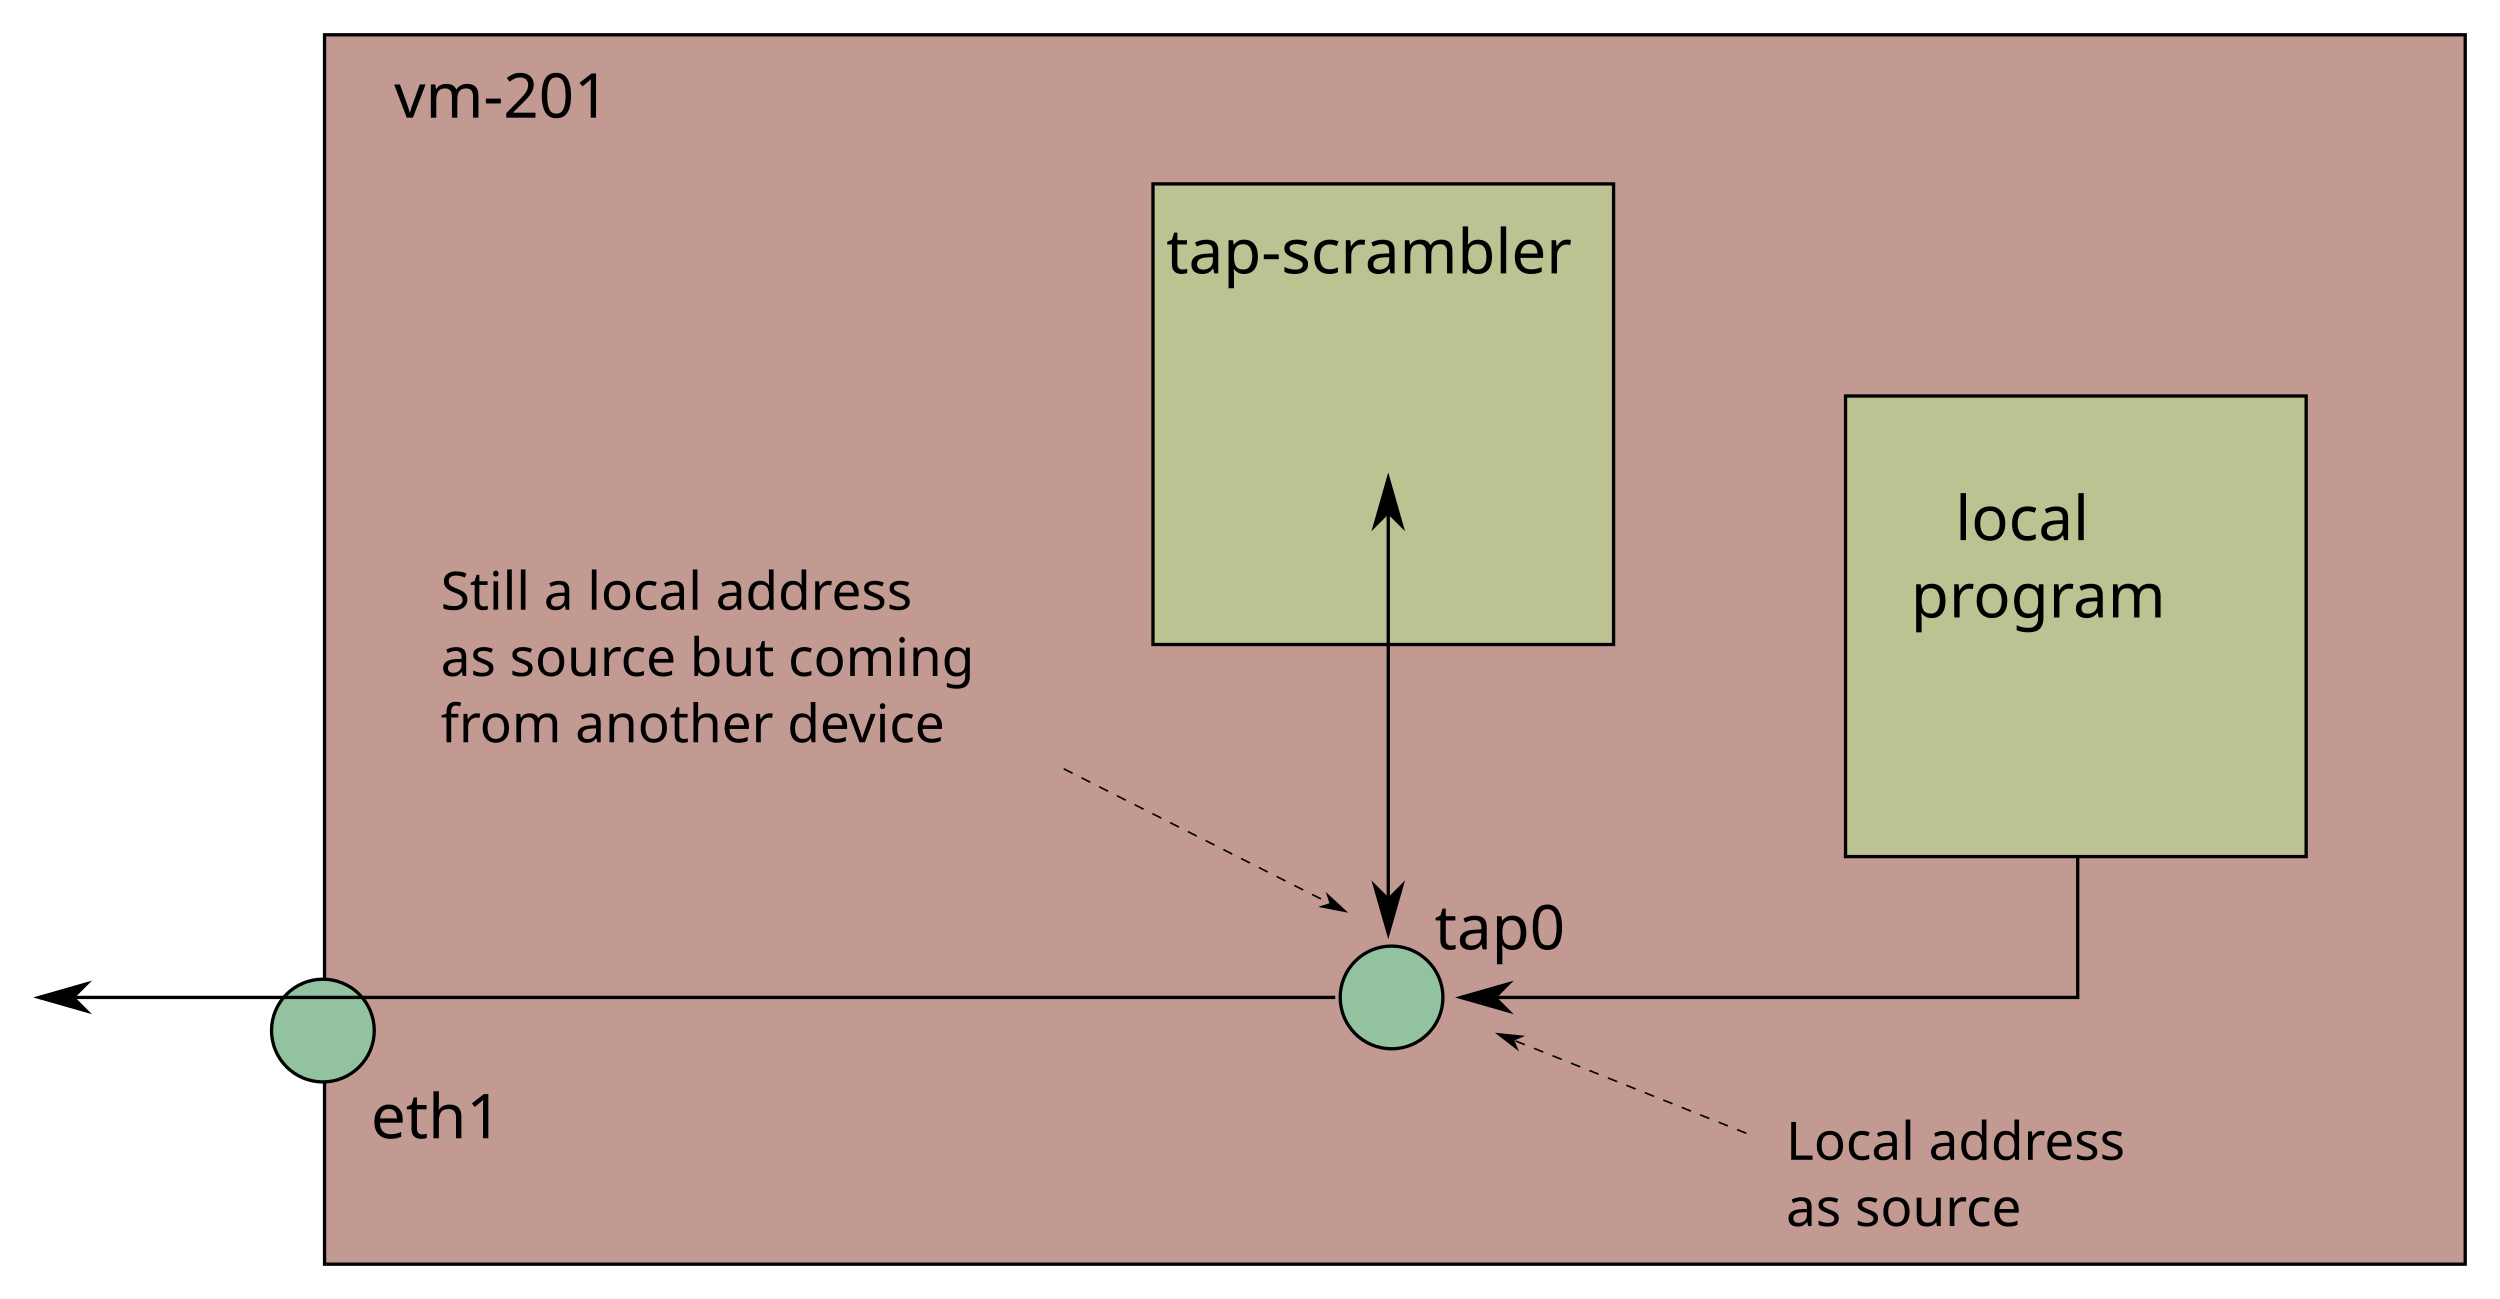
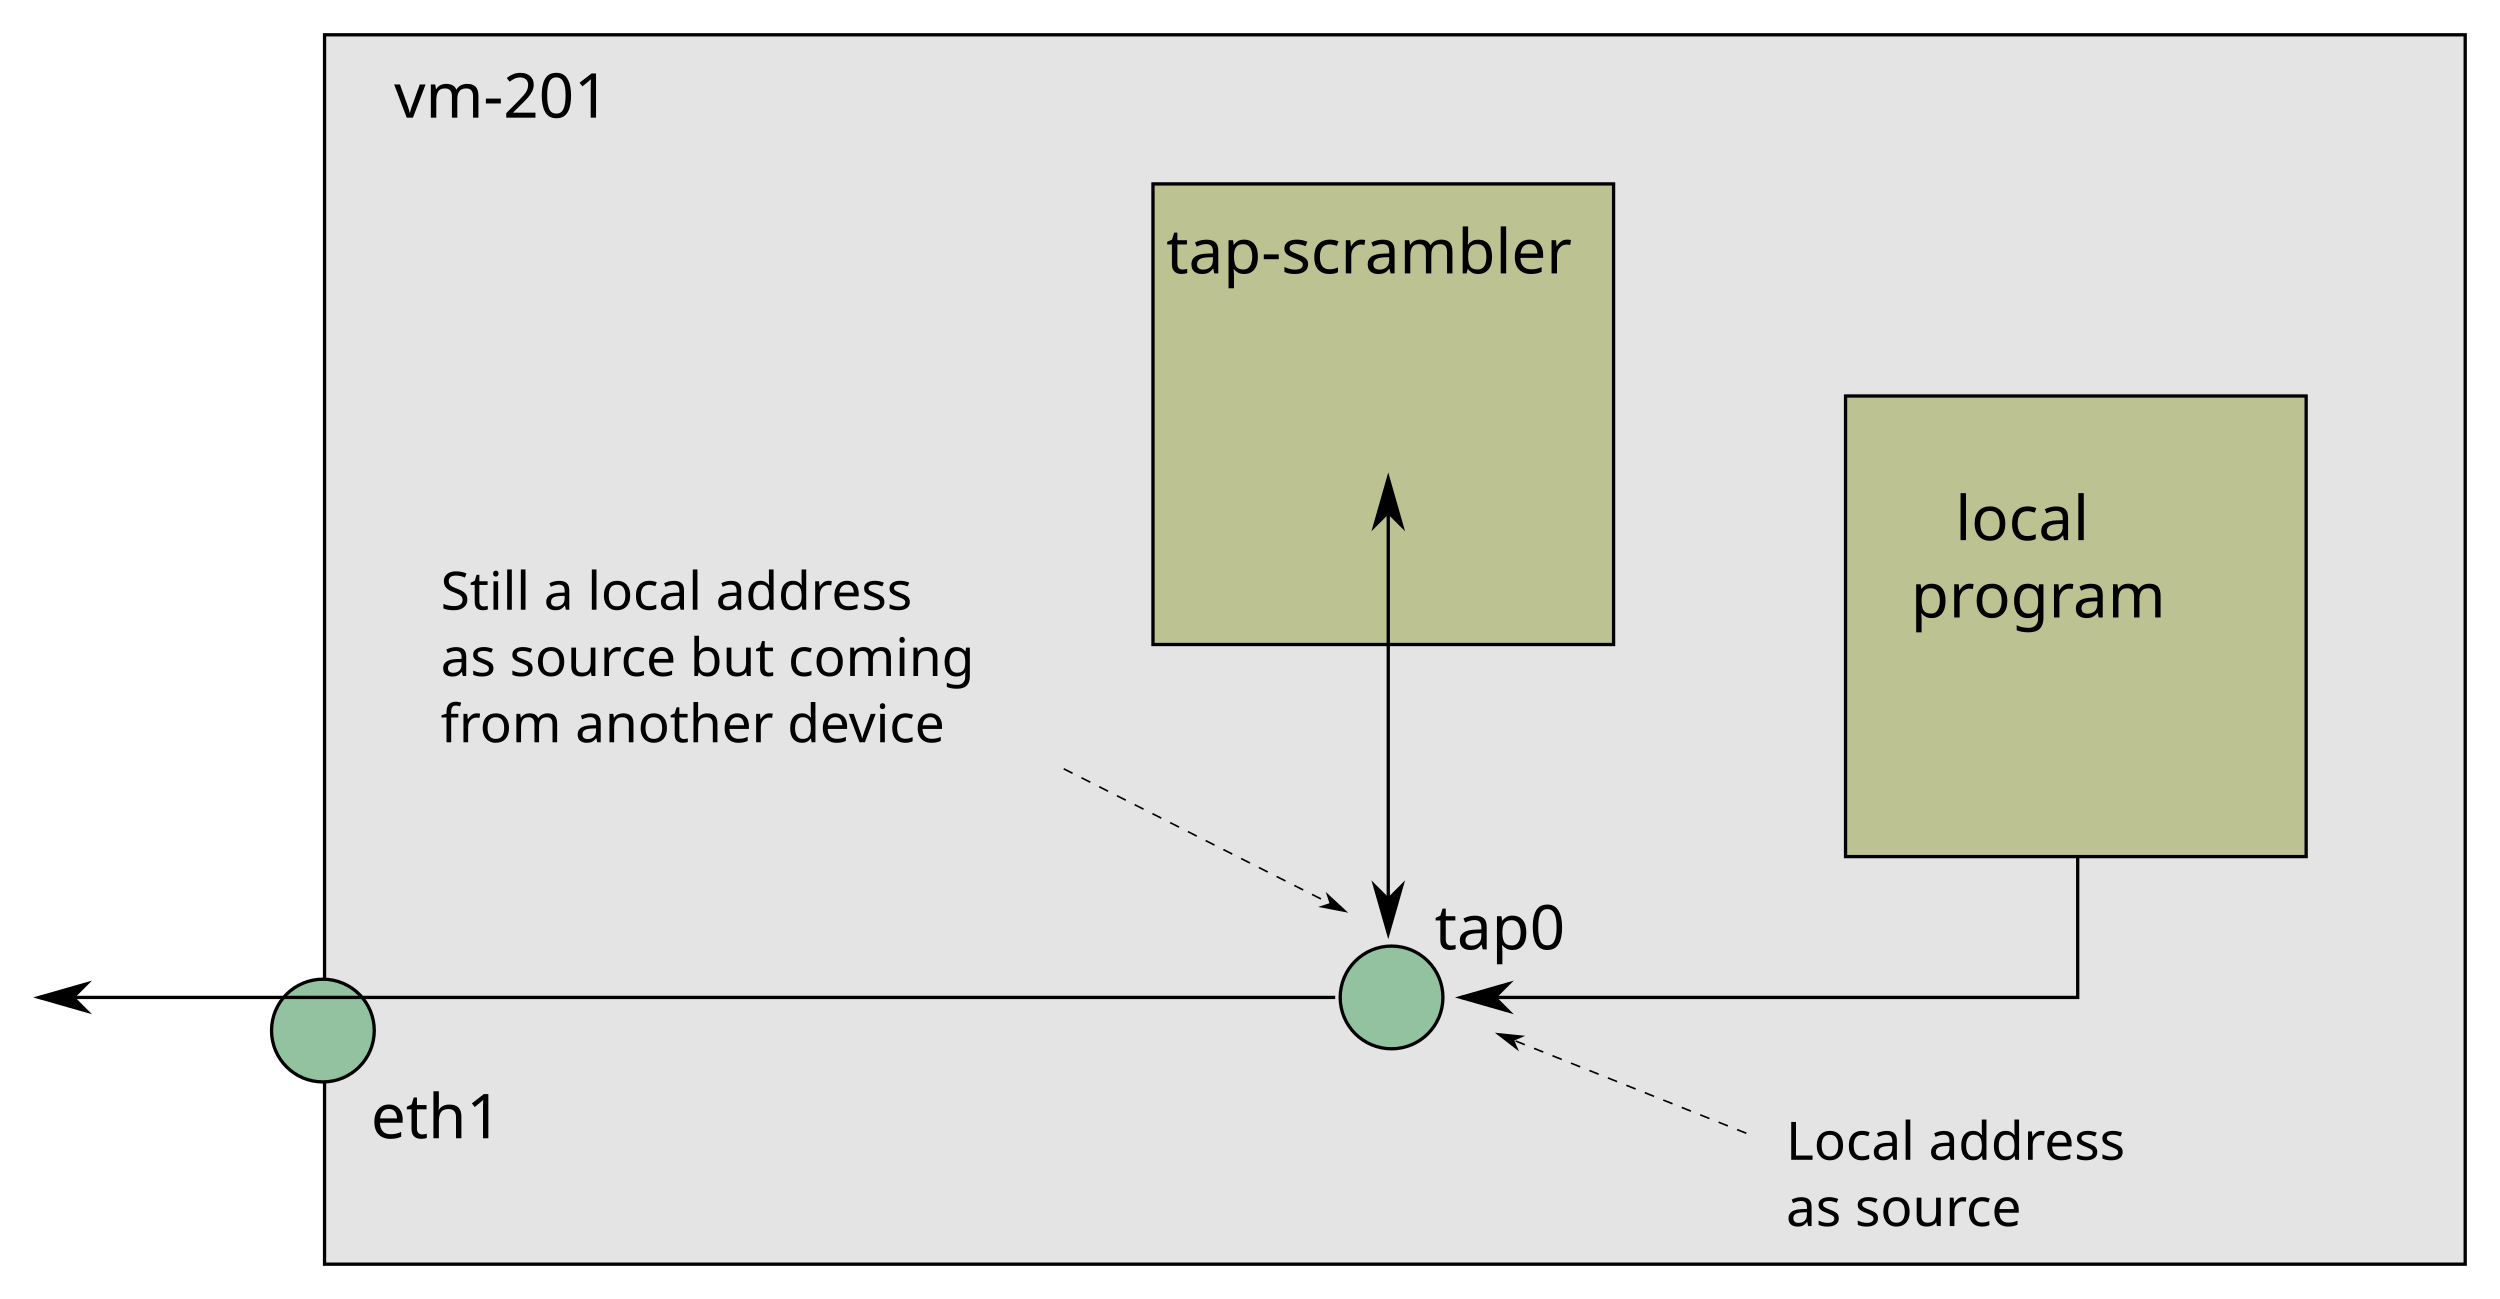
<svg xmlns="http://www.w3.org/2000/svg" xmlns:xlink="http://www.w3.org/1999/xlink" width="754.441" height="392" viewBox="0 0 754.441 392" version="1.1" id="SVGRoot">
  <defs id="defs3737">
    <marker orient="auto" refY="0" refX="0" id="marker2900" style="overflow:visible">
      <path id="path2898" d="M 0,0 5,-5 -12.5,0 5,5 Z" style="fill:#000000;fill-opacity:1;fill-rule:evenodd;stroke:#000000;stroke-width:1pt;stroke-opacity:1" transform="matrix(-0.8,0,0,-0.8,-10,0)" />
    </marker>
    <marker style="overflow:visible" id="marker2730" refX="0" refY="0" orient="auto">
      <path transform="matrix(-0.8,0,0,-0.8,-10,0)" style="fill:#000000;fill-opacity:1;fill-rule:evenodd;stroke:#000000;stroke-width:1pt;stroke-opacity:1" d="M 0,0 5,-5 -12.5,0 5,5 Z" id="path2728" />
    </marker>
    <marker orient="auto" refY="0" refX="0" id="marker2578" style="overflow:visible">
      <path id="path2576" d="M 0,0 5,-5 -12.5,0 5,5 Z" style="fill:#000000;fill-opacity:1;fill-rule:evenodd;stroke:#000000;stroke-width:1pt;stroke-opacity:1" transform="matrix(-0.8,0,0,-0.8,-10,0)" />
    </marker>
    <marker style="overflow:visible" id="marker2438" refX="0" refY="0" orient="auto">
      <path transform="matrix(-0.8,0,0,-0.8,-10,0)" style="fill:#000000;fill-opacity:1;fill-rule:evenodd;stroke:#000000;stroke-width:1pt;stroke-opacity:1" d="M 0,0 5,-5 -12.5,0 5,5 Z" id="path2436" />
    </marker>
    <marker orient="auto" refY="0" refX="0" id="marker32340" style="overflow:visible">
      <path id="path32338" d="M 0,0 5,-5 -12.5,0 5,5 Z" style="fill:#000000;fill-opacity:1;fill-rule:evenodd;stroke:#000000;stroke-width:1pt;stroke-opacity:1" transform="matrix(-0.8,0,0,-0.8,-10,0)" />
    </marker>
    <marker orient="auto" refY="0" refX="0" id="Arrow1Lstart" style="overflow:visible">
      <path id="path835" d="M 0,0 5,-5 -12.5,0 5,5 Z" style="fill:#000000;fill-opacity:1;fill-rule:evenodd;stroke:#000000;stroke-width:1pt;stroke-opacity:1" transform="matrix(0.8,0,0,0.8,10,0)" />
    </marker>
    <marker style="overflow:visible" id="marker1141" refX="0" refY="0" orient="auto">
      <path transform="matrix(-0.8,0,0,-0.8,-10,0)" style="fill:#000000;fill-opacity:1;fill-rule:evenodd;stroke:#000000;stroke-width:1pt;stroke-opacity:1" d="M 0,0 5,-5 -12.5,0 5,5 Z" id="path1139" />
    </marker>
    <marker orient="auto" refY="0" refX="0" id="marker5317" style="overflow:visible">
      <path id="path5315" d="m -2.5,-1 c 0,2.76 -2.24,5 -5,5 -2.76,0 -5,-2.24 -5,-5 0,-2.76 2.24,-5 5,-5 2.76,0 5,2.24 5,5 z" style="fill:#000000;fill-opacity:1;fill-rule:evenodd;stroke:#000000;stroke-width:1pt;stroke-opacity:1" transform="matrix(0.8,0,0,0.8,5.92,0.8)" />
    </marker>
    <marker style="overflow:visible" id="marker27699-3" refX="0" refY="0" orient="auto">
      <path transform="matrix(-0.8,0,0,-0.8,-10,0)" style="fill:#000000;fill-opacity:1;fill-rule:evenodd;stroke:#000000;stroke-width:1pt;stroke-opacity:1" d="M 0,0 5,-5 -12.5,0 5,5 Z" id="path27697-6" />
    </marker>
    <marker style="overflow:visible" id="marker2438-3" refX="0" refY="0" orient="auto">
      <path transform="matrix(-0.8,0,0,-0.8,-10,0)" style="fill:#000000;fill-opacity:1;fill-rule:evenodd;stroke:#000000;stroke-width:1pt;stroke-opacity:1" d="M 0,0 5,-5 -12.5,0 5,5 Z" id="path2436-6" />
    </marker>
    <marker style="overflow:visible" id="marker2730-5" refX="0" refY="0" orient="auto">
      <path transform="matrix(-0.8,0,0,-0.8,-10,0)" style="fill:#000000;fill-opacity:1;fill-rule:evenodd;stroke:#000000;stroke-width:1pt;stroke-opacity:1" d="M 0,0 5,-5 -12.5,0 5,5 Z" id="path2728-3" />
    </marker>
  </defs>
  <g id="layer1" transform="translate(-95.05864,-170.5)">
-     <rect style="opacity:1;vector-effect:none;fill:#c29a92;fill-opacity:1;stroke:#000000;stroke-width:1;stroke-linecap:butt;stroke-linejoin:miter;stroke-miterlimit:4;stroke-dasharray:none;stroke-dashoffset:0;stroke-opacity:1;marker:none" id="rect823" width="646" height="371" x="193" y="181" />
+     <rect style="opacity:1;vector-effect:none;fill:#e4e4e4;fill-opacity:1;stroke:#000000;stroke-width:1;stroke-linecap:butt;stroke-linejoin:miter;stroke-miterlimit:4;stroke-dasharray:none;stroke-dashoffset:0;stroke-opacity:1;marker:none;font-variant-east_asian:normal" id="rect823" width="646" height="371" x="193" y="181" />
    <circle r="15.5" cy="471.5" cx="515" id="use827" style="opacity:1;vector-effect:none;fill:#92c2a0;fill-opacity:1;stroke:#000000;stroke-width:1;stroke-linecap:butt;stroke-linejoin:miter;stroke-miterlimit:4;stroke-dasharray:none;stroke-dashoffset:0;stroke-opacity:1;marker:none" />
    <use x="0" y="0" xlink:href="#use827" id="use829" transform="translate(-322.5,10)" width="100%" height="100%" />
    <rect style="opacity:1;vector-effect:none;fill:#bdc292;fill-opacity:1;stroke:#000000;stroke-width:1;stroke-linecap:butt;stroke-linejoin:miter;stroke-miterlimit:4;stroke-dasharray:none;stroke-dashoffset:0;stroke-opacity:1;marker:none" id="rect833" width="139" height="139" x="443" y="226" />
    <path id="use1135" d="M 498,471.5 H 107" style="opacity:1;vector-effect:none;fill:none;fill-opacity:1;stroke:#000000;stroke-width:1px;stroke-linecap:butt;stroke-linejoin:miter;stroke-miterlimit:4;stroke-dasharray:none;stroke-dashoffset:0;stroke-opacity:1;marker-end:url(#marker2438)" />
    <path style="fill:none;stroke:#000000;stroke-width:1px;stroke-linecap:butt;stroke-linejoin:miter;stroke-opacity:1;marker-start:url(#Arrow1Lstart);marker-end:url(#marker1141)" d="M 514,452 V 315" id="path1137" />
    <text xml:space="preserve" style="font-style:normal;font-weight:normal;font-size:18.667px;line-height:1.25;font-family:sans-serif;letter-spacing:0px;word-spacing:0px;fill:#000000;fill-opacity:1;stroke:none" x="214" y="206" id="text1237">
      <tspan id="tspan1235" x="214" y="206">vm-201</tspan>
    </text>
    <text xml:space="preserve" style="font-style:normal;font-weight:normal;font-size:18.667px;line-height:1.25;font-family:sans-serif;letter-spacing:0px;word-spacing:0px;fill:#000000;fill-opacity:1;stroke:none" x="447" y="253" id="text40763">
      <tspan id="tspan40761" x="447" y="253">tap-scrambler</tspan>
    </text>
    <text xml:space="preserve" style="font-style:normal;font-weight:normal;font-size:18.667px;line-height:1.25;font-family:sans-serif;letter-spacing:0px;word-spacing:0px;fill:#000000;fill-opacity:1;stroke:none" x="207" y="514" id="text40771">
      <tspan id="tspan40769" x="207" y="514">eth1</tspan>
    </text>
    <text xml:space="preserve" style="font-style:normal;font-weight:normal;font-size:18.667px;line-height:1.25;font-family:sans-serif;letter-spacing:0px;word-spacing:0px;fill:#000000;fill-opacity:1;stroke:none" x="528" y="457" id="text40775">
      <tspan id="tspan40773" x="528" y="457">tap0</tspan>
    </text>
    <path style="opacity:1;vector-effect:none;fill:none;fill-opacity:1;stroke:#000000;stroke-width:1px;stroke-linecap:butt;stroke-linejoin:miter;stroke-miterlimit:4;stroke-dasharray:none;stroke-dashoffset:0;stroke-opacity:1;marker-end:url(#marker2578)" d="m 722.059,426.5 v 45 h -186" id="path2506" />
    <rect y="290" x="652" height="139" width="139" id="rect2498" style="opacity:1;vector-effect:none;fill:#bdc292;fill-opacity:1;stroke:#000000;stroke-width:1;stroke-linecap:butt;stroke-linejoin:miter;stroke-miterlimit:4;stroke-dasharray:none;stroke-dashoffset:0;stroke-opacity:1;marker:none" />
    <text xml:space="preserve" style="font-style:normal;font-weight:normal;font-size:18.667px;line-height:1.25;font-family:sans-serif;text-align:center;letter-spacing:0px;word-spacing:0px;text-anchor:middle;fill:#000000;fill-opacity:1;stroke:none" x="722.281" y="333.5" id="text2502">
      <tspan id="tspan2500" x="722.281" y="333.5">local</tspan>
      <tspan x="722.281" y="356.833" id="tspan2504">program</tspan>
    </text>
    <text xml:space="preserve" style="font-style:normal;font-weight:normal;font-size:16px;line-height:1.25;font-family:sans-serif;letter-spacing:0px;word-spacing:0px;fill:#000000;fill-opacity:1;stroke:none" x="634.059" y="520.5" id="text2708">
      <tspan id="tspan2706" x="634.059" y="520.5">Local address</tspan>
      <tspan x="634.059" y="540.5" id="tspan2710">as source</tspan>
    </text>
    <text xml:space="preserve" style="font-style:normal;font-weight:normal;font-size:16px;line-height:1.25;font-family:sans-serif;letter-spacing:0px;word-spacing:0px;fill:#000000;fill-opacity:1;stroke:none" x="228.059" y="354.5" id="text2714">
      <tspan id="tspan2712" x="228.059" y="354.5">Still a local address</tspan>
      <tspan x="228.059" y="374.5" id="tspan2716">as source but coming</tspan>
      <tspan x="228.059" y="394.5" id="tspan2718">from another device</tspan>
    </text>
    <path style="fill:none;stroke:#000000;stroke-width:0.5;stroke-linecap:butt;stroke-linejoin:miter;stroke-miterlimit:4;stroke-dasharray:3, 3;stroke-dashoffset:0;stroke-opacity:1;marker-end:url(#marker2730)" d="m 622.059,512.5 -75,-30" id="path2720" />
    <path style="opacity:1;vector-effect:none;fill:none;fill-opacity:1;stroke:#000000;stroke-width:0.5;stroke-linecap:butt;stroke-linejoin:miter;stroke-miterlimit:4;stroke-dasharray:3, 3;stroke-dashoffset:0;stroke-opacity:1;marker-end:url(#marker2900)" d="m 416.059,402.5 85,43" id="path2810" />
  </g>
</svg>
